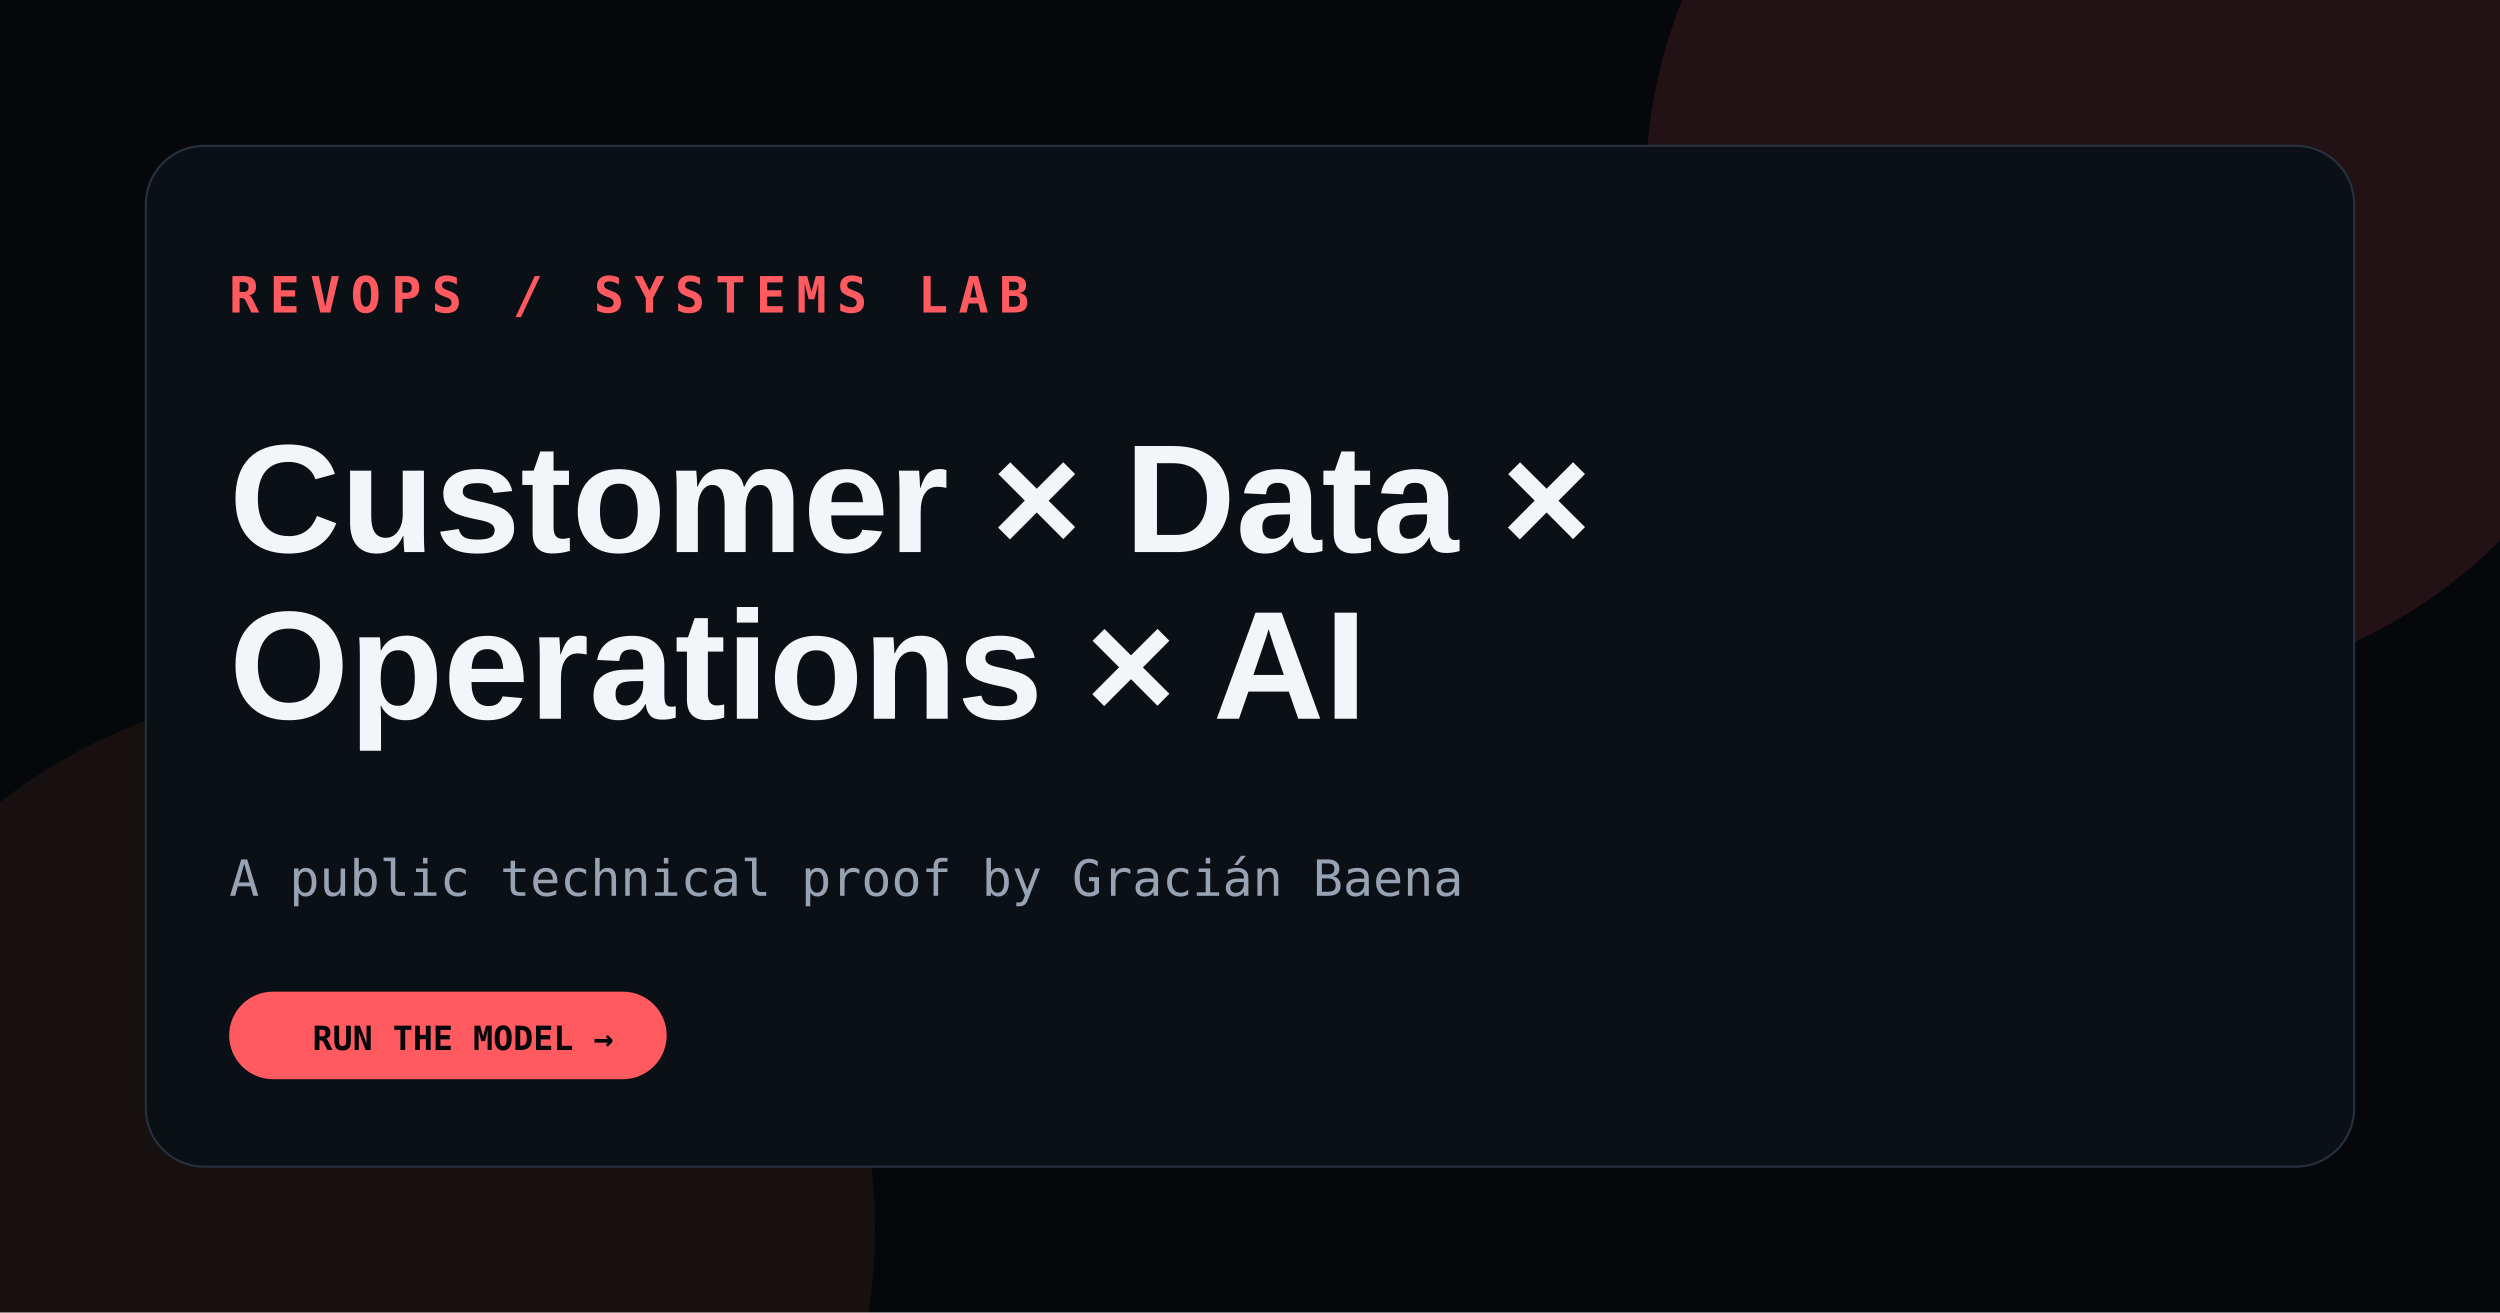
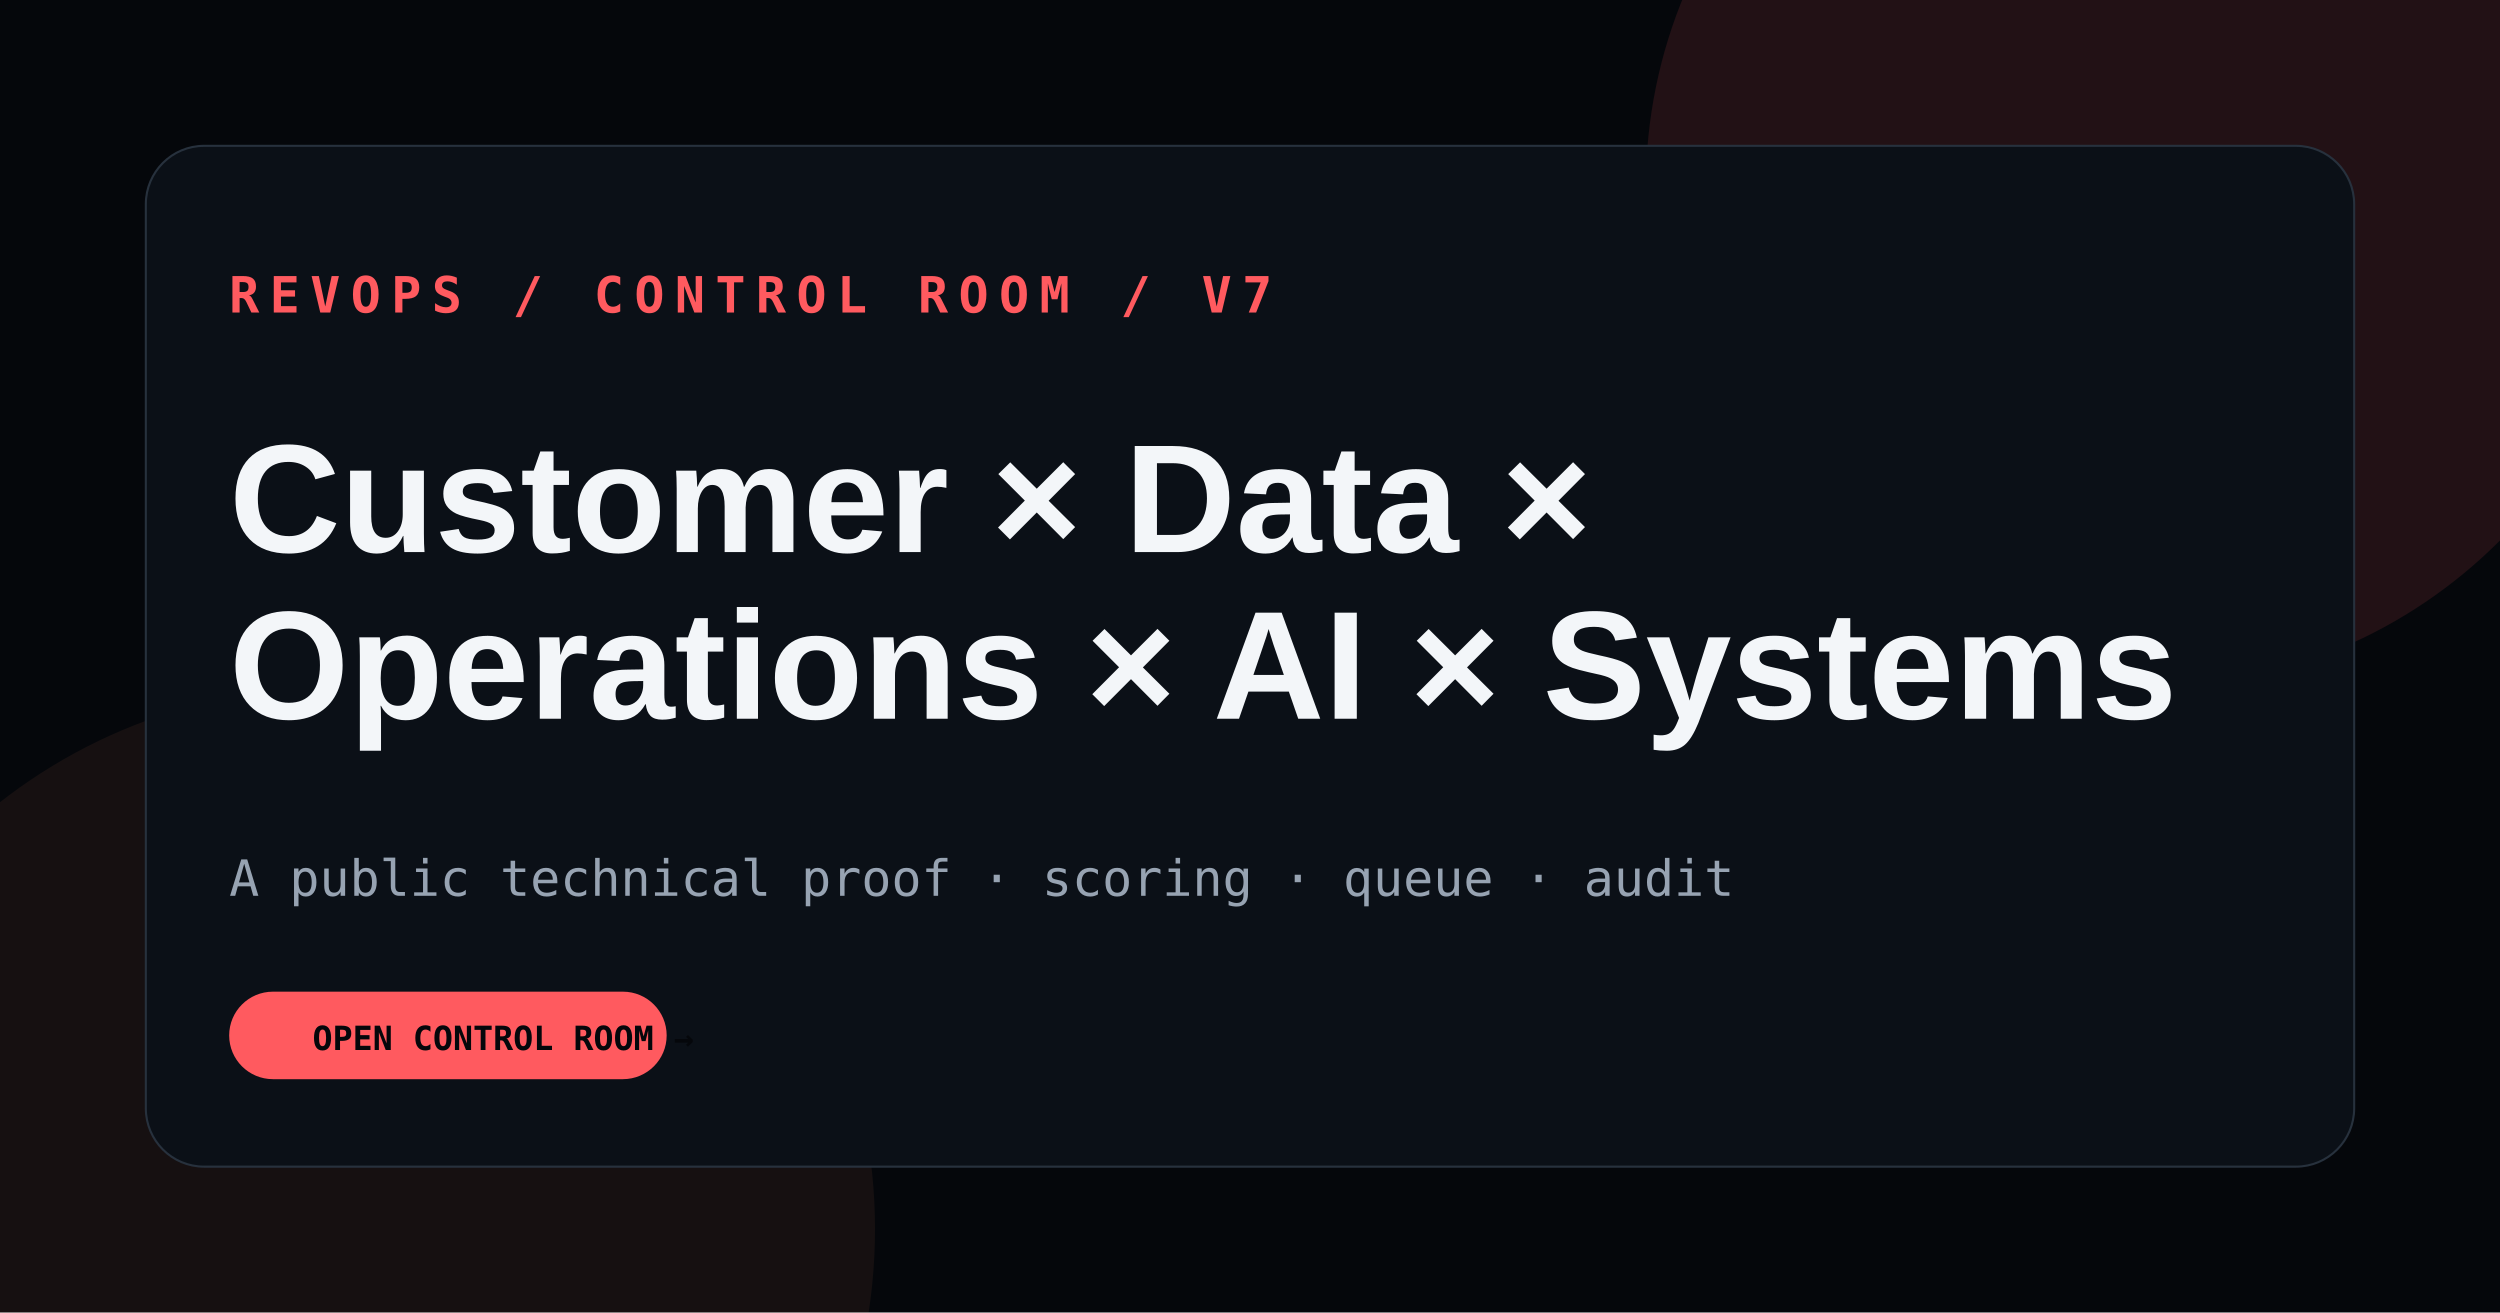
<svg xmlns="http://www.w3.org/2000/svg" viewBox="0 0 1200 630">
  <rect width="1200" height="630" fill="#05070b" />
  <circle cx="1030" cy="90" r="240" fill="#ff5a5f" opacity=".12" />
  <circle cx="160" cy="590" r="260" fill="#ff8a65" opacity=".07" />
  <rect x="70" y="70" width="1060" height="490" rx="28" fill="#0b1017" stroke="#27313d" />
-   <text x="110" y="150" fill="#ff5a5f" font-family="monospace" font-size="24" font-weight="700" letter-spacing="5">REVOPS / SYSTEMS LAB</text>
+   <text x="110" y="150" fill="#ff5a5f" font-family="monospace" font-size="24" font-weight="700" letter-spacing="5">REVOPS / CONTROL ROOM / V7</text>
  <text x="110" y="265" fill="#f3f6f9" font-family="Arial, sans-serif" font-size="74" font-weight="800">Customer × Data ×</text>
-   <text x="110" y="345" fill="#f3f6f9" font-family="Arial, sans-serif" font-size="74" font-weight="800">Operations × AI</text>
-   <text x="110" y="430" fill="#97a3b2" font-family="monospace" font-size="24">A public technical proof by Gracián Baena</text>
+   <text x="110" y="345" fill="#f3f6f9" font-family="Arial, sans-serif" font-size="74" font-weight="800">Operations × AI × Systems</text>
+   <text x="110" y="430" fill="#97a3b2" font-family="monospace" font-size="24">A public technical proof · scoring · queue · audit</text>
  <rect x="110" y="476" width="210" height="42" rx="21" fill="#ff5a5f" />
-   <text x="150" y="504" fill="#05070b" font-family="monospace" font-size="16" font-weight="700">RUN THE MODEL →</text>
+   <text x="150" y="504" fill="#05070b" font-family="monospace" font-size="16" font-weight="700">OPEN CONTROL ROOM →</text>
</svg>
